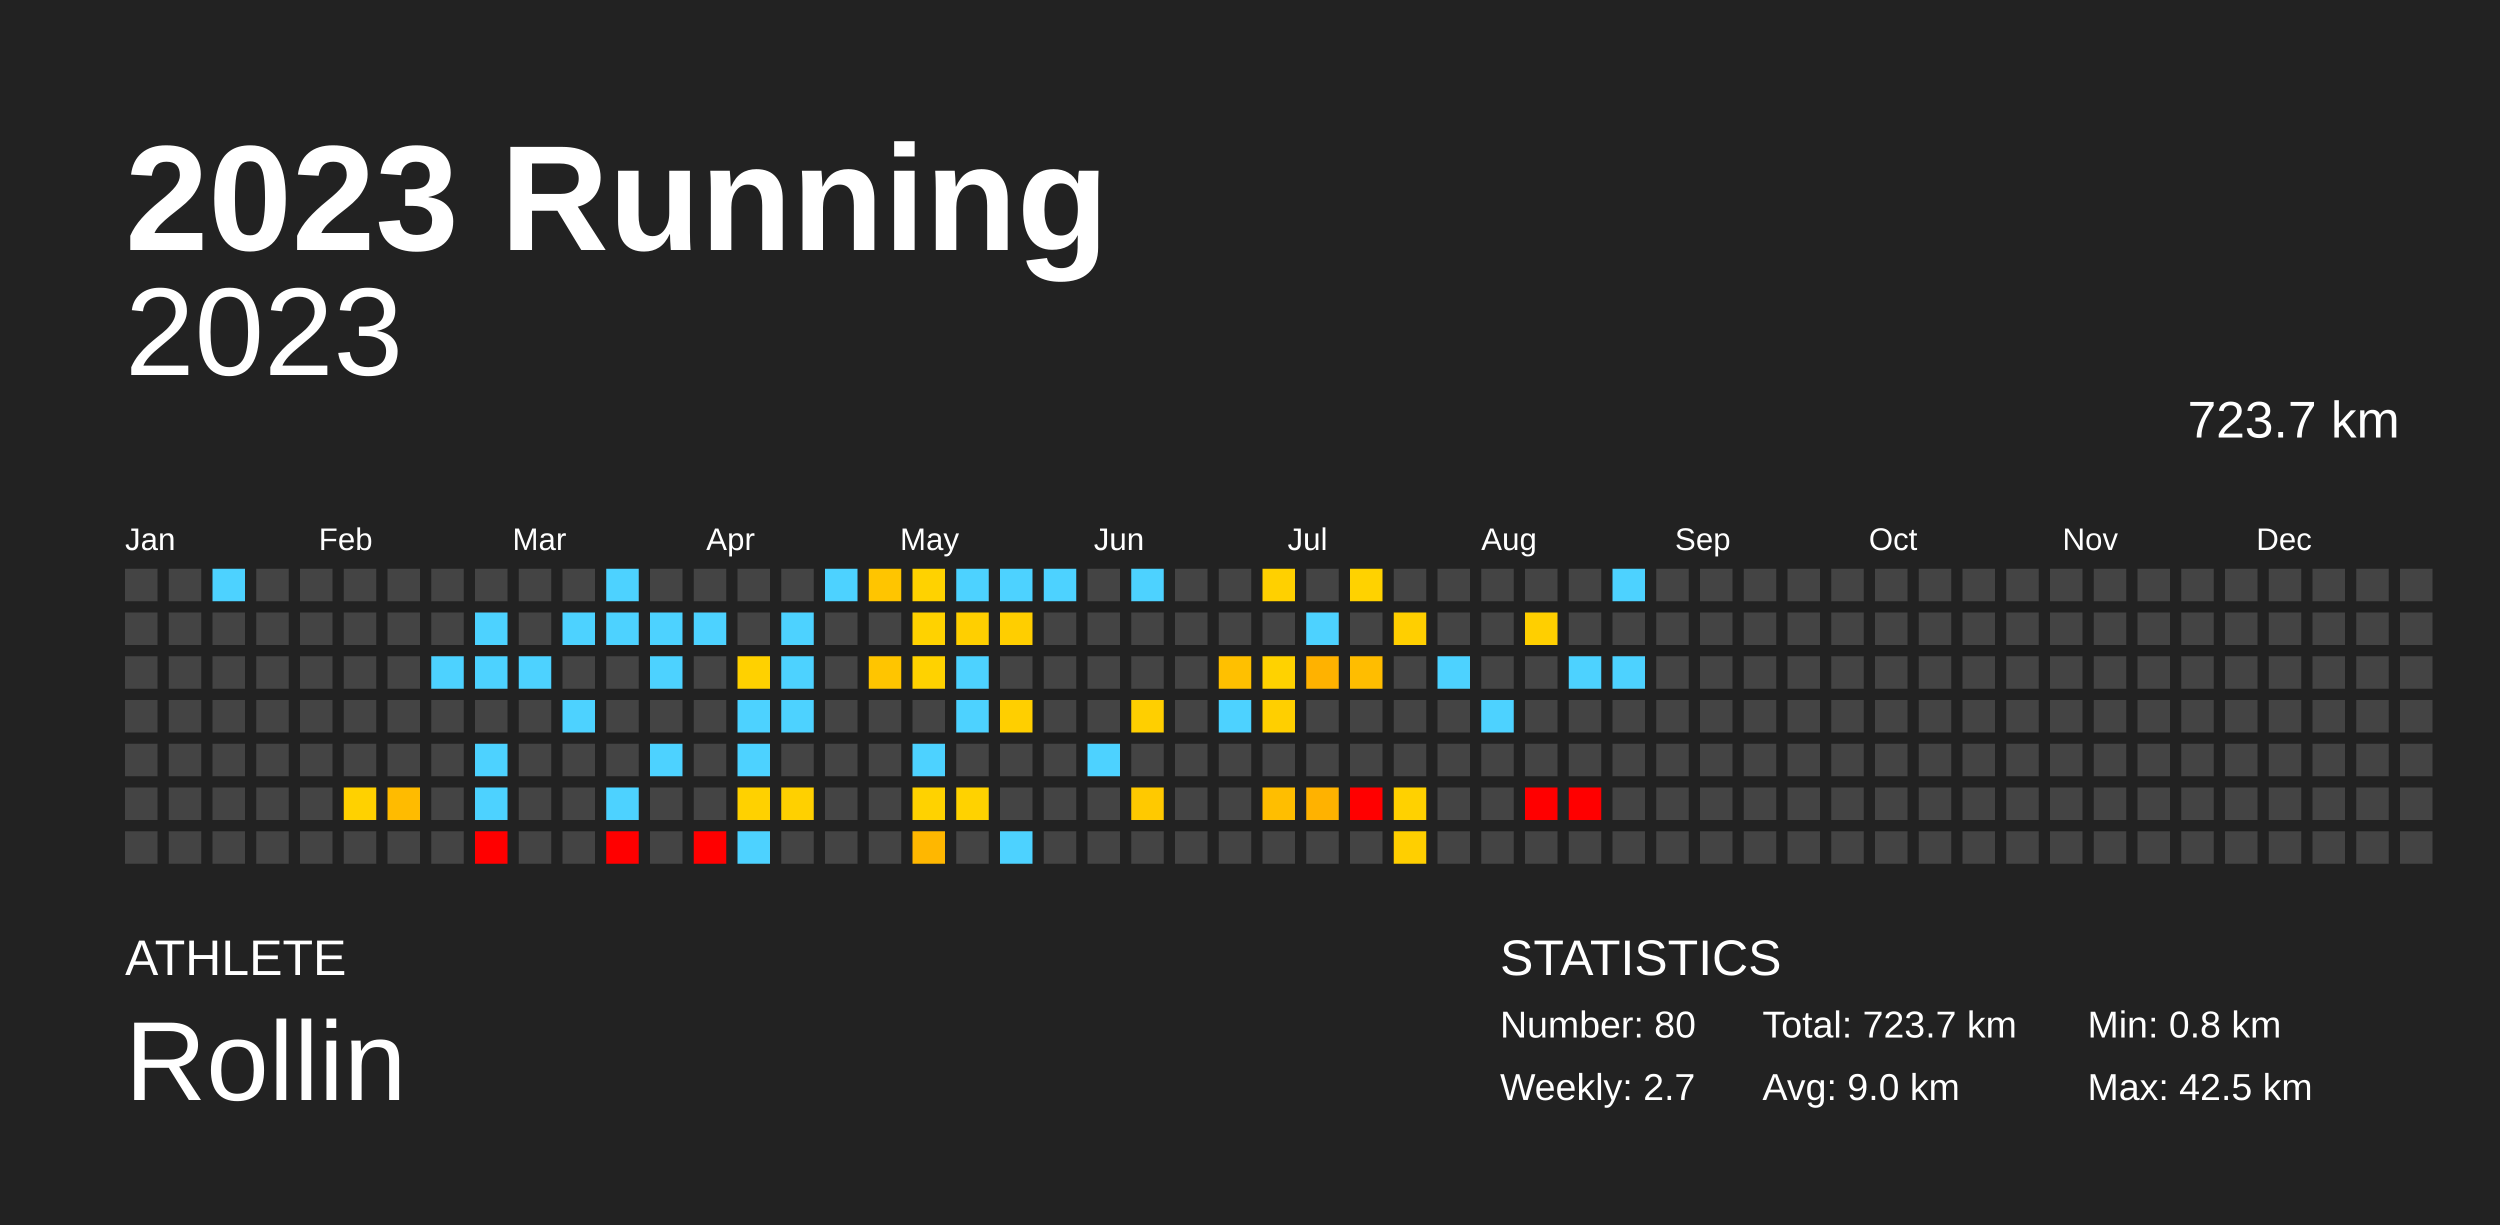
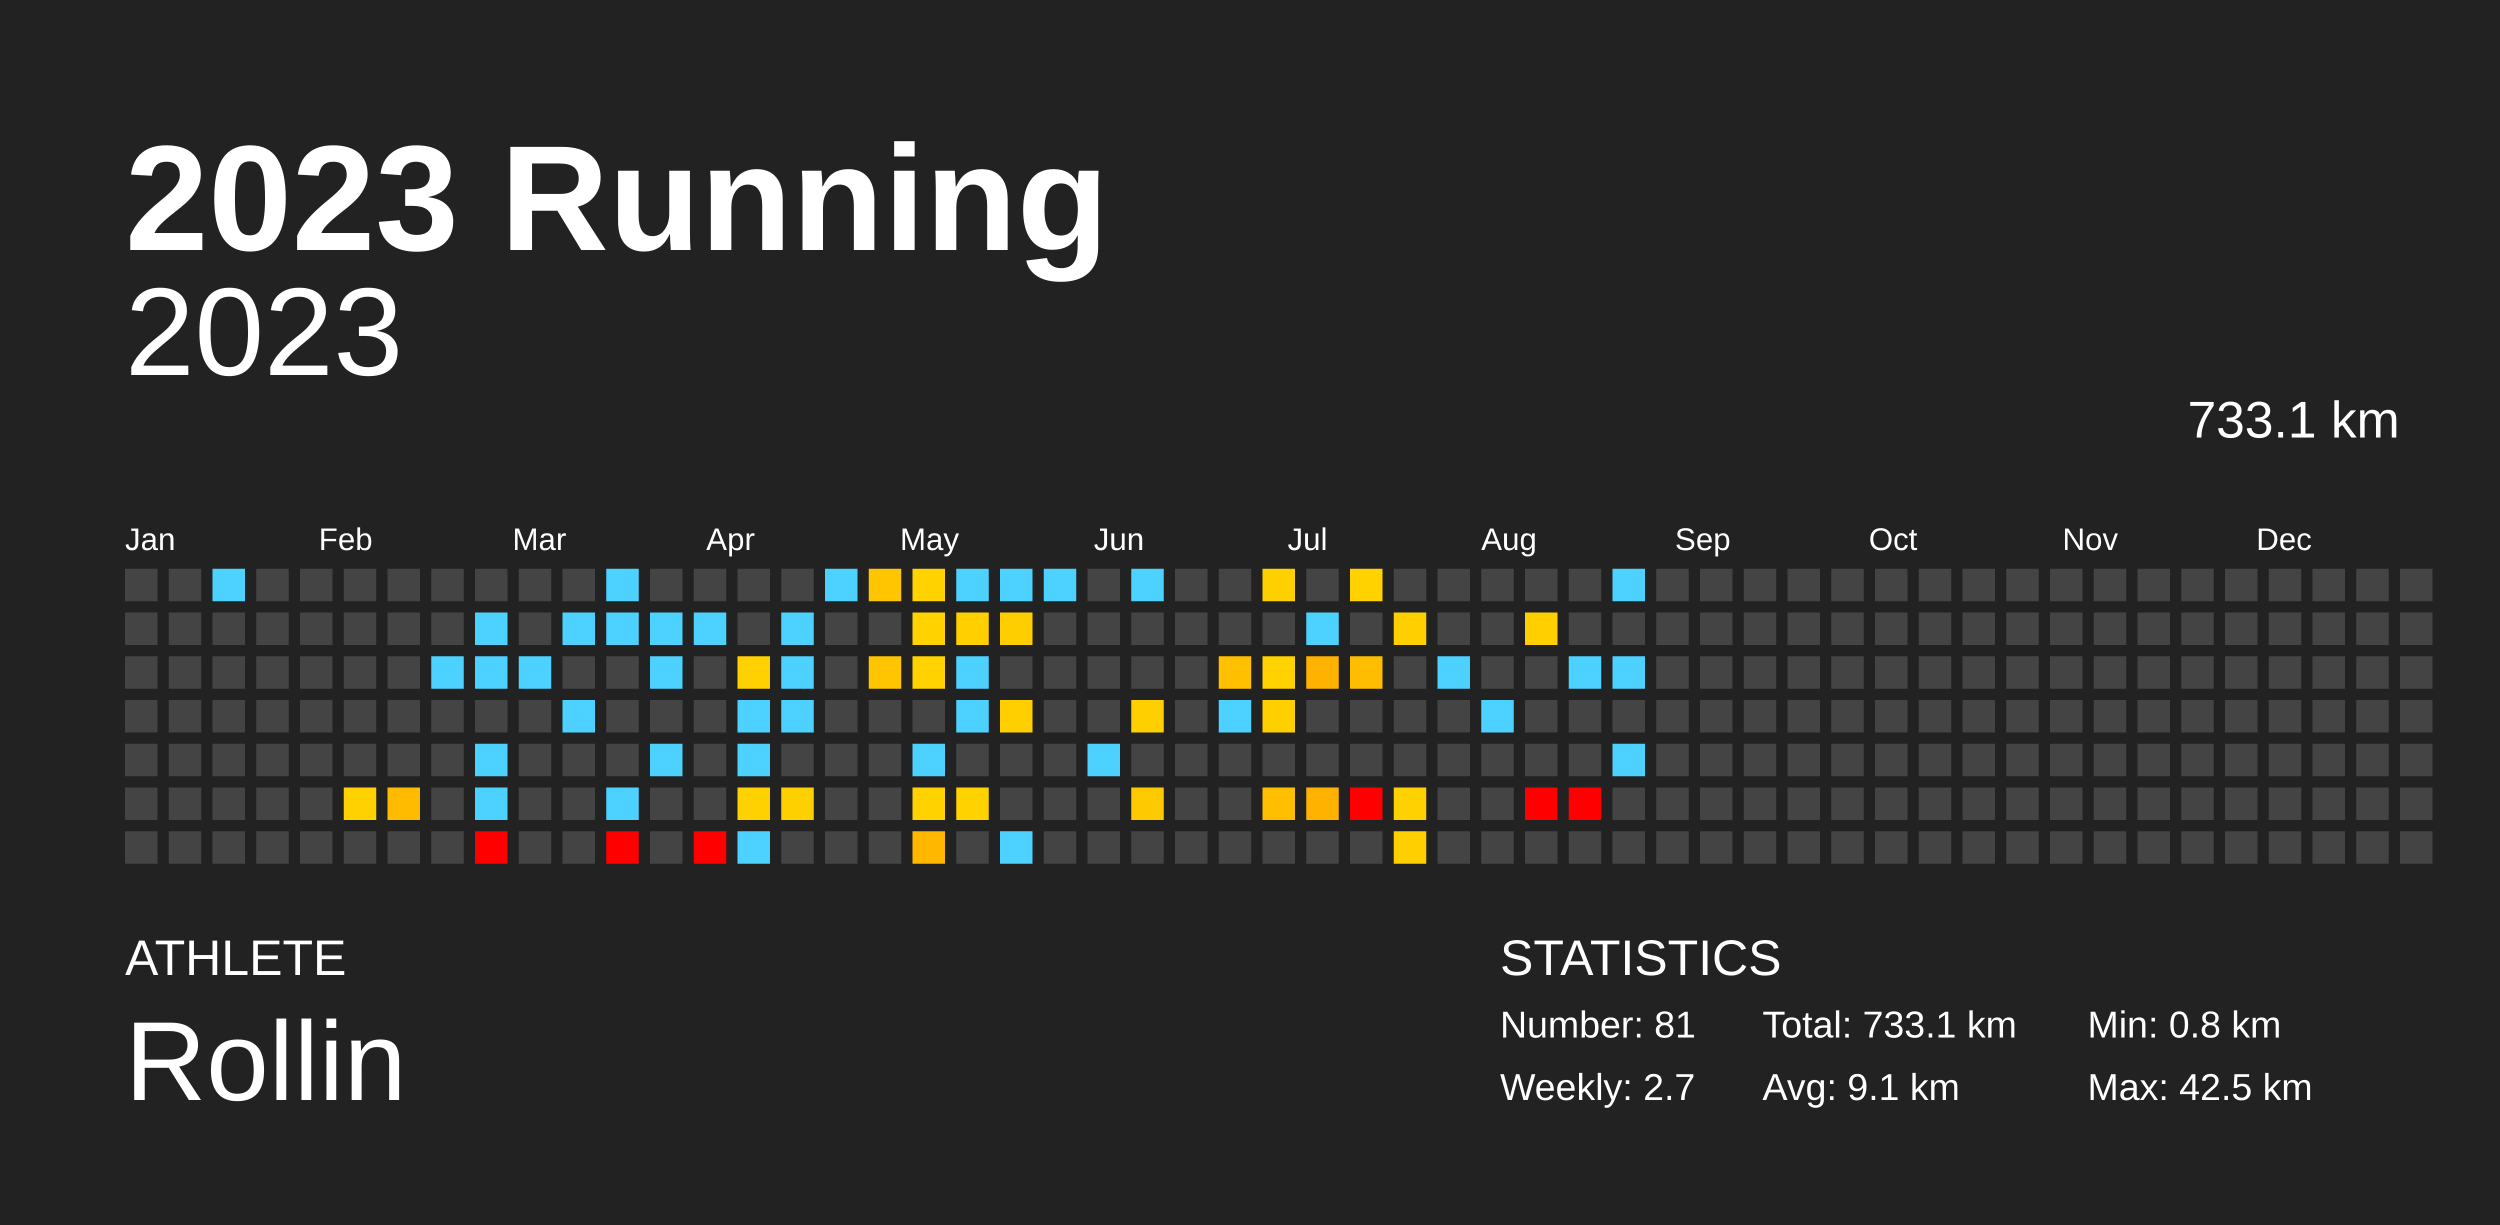
<svg xmlns="http://www.w3.org/2000/svg" baseProfile="full" height="98mm" version="1.1" viewBox="0,0,200,98" width="200mm">
  <defs />
  <rect fill="#222222" height="98" width="200" x="0" y="0" />
  <text fill="#FFFFFF" style="font-size:12px; font-family:Arial; font-weight:bold;" x="10" y="20">2023 Running</text>
  <text fill="#FFFFFF" style="font-size:4px; font-family:Arial" x="10" y="78">ATHLETE</text>
  <text fill="#FFFFFF" style="font-size:9px; font-family:Arial" x="10" y="88">Rollin</text>
  <text fill="#FFFFFF" style="font-size:4px; font-family:Arial" x="120" y="78">STATISTICS</text>
-   <text fill="#FFFFFF" style="font-size:3px; font-family:Arial" x="120" y="83">Number: 80</text>
+   <text fill="#FFFFFF" style="font-size:3px; font-family:Arial" x="120" y="83">Number: 81</text>
  <text fill="#FFFFFF" style="font-size:3px; font-family:Arial" x="120" y="88">Weekly: 2.7</text>
-   <text fill="#FFFFFF" style="font-size:3px; font-family:Arial" x="141" y="83">Total: 723.7 km</text>
-   <text fill="#FFFFFF" style="font-size:3px; font-family:Arial" x="141" y="88">Avg: 9.0 km</text>
+   <text fill="#FFFFFF" style="font-size:3px; font-family:Arial" x="141" y="83">Total: 733.1 km</text>
+   <text fill="#FFFFFF" style="font-size:3px; font-family:Arial" x="141" y="88">Avg: 9.1 km</text>
  <text fill="#FFFFFF" style="font-size:3px; font-family:Arial" x="167" y="83">Min: 0.8 km</text>
  <text fill="#FFFFFF" style="font-size:3px; font-family:Arial" x="167" y="88">Max: 42.5 km</text>
  <text alignment-baseline="hanging" fill="#FFFFFF" style="font-size:10.0px; font-family:Arial;" x="10" y="30">2023</text>
-   <text alignment-baseline="hanging" fill="#FFFFFF" style="font-size:4.125px; font-family:Arial;" x="175" y="35">723.7 km</text>
+   <text alignment-baseline="hanging" fill="#FFFFFF" style="font-size:4.125px; font-family:Arial;" x="175" y="35">733.1 km</text>
  <text fill="#FFFFFF" style="font-size:2.5px; font-family:Arial" x="10.0" y="44">Jan</text>
  <text fill="#FFFFFF" style="font-size:2.5px; font-family:Arial" x="25.5" y="44">Feb</text>
  <text fill="#FFFFFF" style="font-size:2.5px; font-family:Arial" x="41.0" y="44">Mar</text>
  <text fill="#FFFFFF" style="font-size:2.5px; font-family:Arial" x="56.5" y="44">Apr</text>
  <text fill="#FFFFFF" style="font-size:2.5px; font-family:Arial" x="72.0" y="44">May</text>
  <text fill="#FFFFFF" style="font-size:2.5px; font-family:Arial" x="87.5" y="44">Jun</text>
  <text fill="#FFFFFF" style="font-size:2.5px; font-family:Arial" x="103.0" y="44">Jul</text>
  <text fill="#FFFFFF" style="font-size:2.5px; font-family:Arial" x="118.5" y="44">Aug</text>
  <text fill="#FFFFFF" style="font-size:2.5px; font-family:Arial" x="134.0" y="44">Sep</text>
  <text fill="#FFFFFF" style="font-size:2.5px; font-family:Arial" x="149.5" y="44">Oct</text>
  <text fill="#FFFFFF" style="font-size:2.5px; font-family:Arial" x="165.0" y="44">Nov</text>
  <text fill="#FFFFFF" style="font-size:2.5px; font-family:Arial" x="180.5" y="44">Dec</text>
  <rect fill="#444444" height="2.6" width="2.6" x="10.0" y="45.5" />
  <rect fill="#444444" height="2.6" width="2.6" x="10.0" y="49.0" />
  <rect fill="#444444" height="2.6" width="2.6" x="10.0" y="52.5" />
  <rect fill="#444444" height="2.6" width="2.6" x="10.0" y="56.0" />
  <rect fill="#444444" height="2.6" width="2.6" x="10.0" y="59.5" />
  <rect fill="#444444" height="2.6" width="2.6" x="10.0" y="63.0" />
  <rect fill="#444444" height="2.6" width="2.6" x="10.0" y="66.5" />
  <rect fill="#444444" height="2.6" width="2.6" x="13.5" y="45.5" />
  <rect fill="#444444" height="2.6" width="2.6" x="13.5" y="49.0" />
  <rect fill="#444444" height="2.6" width="2.6" x="13.5" y="52.5" />
  <rect fill="#444444" height="2.6" width="2.6" x="13.5" y="56.0" />
  <rect fill="#444444" height="2.6" width="2.6" x="13.5" y="59.5" />
  <rect fill="#444444" height="2.6" width="2.6" x="13.5" y="63.0" />
  <rect fill="#444444" height="2.6" width="2.6" x="13.5" y="66.5" />
  <rect fill="#4dd2ff" height="2.6" width="2.6" x="17.0" y="45.5" />
  <rect fill="#444444" height="2.6" width="2.6" x="17.0" y="49.0" />
  <rect fill="#444444" height="2.6" width="2.6" x="17.0" y="52.5" />
  <rect fill="#444444" height="2.6" width="2.6" x="17.0" y="56.0" />
  <rect fill="#444444" height="2.6" width="2.6" x="17.0" y="59.5" />
  <rect fill="#444444" height="2.6" width="2.6" x="17.0" y="63.0" />
  <rect fill="#444444" height="2.6" width="2.6" x="17.0" y="66.5" />
  <rect fill="#444444" height="2.6" width="2.6" x="20.5" y="45.5" />
  <rect fill="#444444" height="2.6" width="2.6" x="20.5" y="49.0" />
  <rect fill="#444444" height="2.6" width="2.6" x="20.5" y="52.5" />
  <rect fill="#444444" height="2.6" width="2.6" x="20.5" y="56.0" />
  <rect fill="#444444" height="2.6" width="2.6" x="20.5" y="59.5" />
  <rect fill="#444444" height="2.6" width="2.6" x="20.5" y="63.0" />
  <rect fill="#444444" height="2.6" width="2.6" x="20.5" y="66.5" />
  <rect fill="#444444" height="2.6" width="2.6" x="24.0" y="45.5" />
  <rect fill="#444444" height="2.6" width="2.6" x="24.0" y="49.0" />
  <rect fill="#444444" height="2.6" width="2.6" x="24.0" y="52.5" />
  <rect fill="#444444" height="2.6" width="2.6" x="24.0" y="56.0" />
  <rect fill="#444444" height="2.6" width="2.6" x="24.0" y="59.5" />
  <rect fill="#444444" height="2.6" width="2.6" x="24.0" y="63.0" />
  <rect fill="#444444" height="2.6" width="2.6" x="24.0" y="66.5" />
  <rect fill="#444444" height="2.6" width="2.6" x="27.5" y="45.5" />
  <rect fill="#444444" height="2.6" width="2.6" x="27.5" y="49.0" />
  <rect fill="#444444" height="2.6" width="2.6" x="27.5" y="52.5" />
  <rect fill="#444444" height="2.6" width="2.6" x="27.5" y="56.0" />
  <rect fill="#444444" height="2.6" width="2.6" x="27.5" y="59.5" />
  <rect fill="#ffd100" height="2.6" width="2.6" x="27.5" y="63.0" />
  <rect fill="#444444" height="2.6" width="2.6" x="27.5" y="66.5" />
  <rect fill="#444444" height="2.6" width="2.6" x="31.0" y="45.5" />
  <rect fill="#444444" height="2.6" width="2.6" x="31.0" y="49.0" />
  <rect fill="#444444" height="2.6" width="2.6" x="31.0" y="52.5" />
  <rect fill="#444444" height="2.6" width="2.6" x="31.0" y="56.0" />
  <rect fill="#444444" height="2.6" width="2.6" x="31.0" y="59.5" />
  <rect fill="#ffbb00" height="2.6" width="2.6" x="31.0" y="63.0" />
  <rect fill="#444444" height="2.6" width="2.6" x="31.0" y="66.5" />
  <rect fill="#444444" height="2.6" width="2.6" x="34.5" y="45.5" />
  <rect fill="#444444" height="2.6" width="2.6" x="34.5" y="49.0" />
  <rect fill="#4dd2ff" height="2.6" width="2.6" x="34.5" y="52.5" />
  <rect fill="#444444" height="2.6" width="2.6" x="34.5" y="56.0" />
  <rect fill="#444444" height="2.6" width="2.6" x="34.5" y="59.5" />
  <rect fill="#444444" height="2.6" width="2.6" x="34.5" y="63.0" />
  <rect fill="#444444" height="2.6" width="2.6" x="34.5" y="66.5" />
  <rect fill="#444444" height="2.6" width="2.6" x="38.0" y="45.5" />
  <rect fill="#4dd2ff" height="2.6" width="2.6" x="38.0" y="49.0" />
  <rect fill="#4dd2ff" height="2.6" width="2.6" x="38.0" y="52.5" />
  <rect fill="#444444" height="2.6" width="2.6" x="38.0" y="56.0" />
  <rect fill="#4dd2ff" height="2.6" width="2.6" x="38.0" y="59.5" />
  <rect fill="#4dd2ff" height="2.6" width="2.6" x="38.0" y="63.0" />
  <rect fill="red" height="2.6" width="2.6" x="38.0" y="66.5" />
  <rect fill="#444444" height="2.6" width="2.6" x="41.5" y="45.5" />
  <rect fill="#444444" height="2.6" width="2.6" x="41.5" y="49.0" />
  <rect fill="#4dd2ff" height="2.6" width="2.6" x="41.5" y="52.5" />
  <rect fill="#444444" height="2.6" width="2.6" x="41.5" y="56.0" />
  <rect fill="#444444" height="2.6" width="2.6" x="41.5" y="59.5" />
  <rect fill="#444444" height="2.6" width="2.6" x="41.5" y="63.0" />
  <rect fill="#444444" height="2.6" width="2.6" x="41.5" y="66.5" />
  <rect fill="#444444" height="2.6" width="2.6" x="45.0" y="45.5" />
  <rect fill="#4dd2ff" height="2.6" width="2.6" x="45.0" y="49.0" />
  <rect fill="#444444" height="2.6" width="2.6" x="45.0" y="52.5" />
  <rect fill="#4dd2ff" height="2.6" width="2.6" x="45.0" y="56.0" />
  <rect fill="#444444" height="2.6" width="2.6" x="45.0" y="59.5" />
  <rect fill="#444444" height="2.6" width="2.6" x="45.0" y="63.0" />
  <rect fill="#444444" height="2.6" width="2.6" x="45.0" y="66.5" />
  <rect fill="#4dd2ff" height="2.6" width="2.6" x="48.5" y="45.5" />
  <rect fill="#4dd2ff" height="2.6" width="2.6" x="48.5" y="49.0" />
  <rect fill="#444444" height="2.6" width="2.6" x="48.5" y="52.5" />
  <rect fill="#444444" height="2.6" width="2.6" x="48.5" y="56.0" />
  <rect fill="#444444" height="2.6" width="2.6" x="48.5" y="59.5" />
  <rect fill="#4dd2ff" height="2.6" width="2.6" x="48.5" y="63.0" />
  <rect fill="red" height="2.6" width="2.6" x="48.5" y="66.5" />
  <rect fill="#444444" height="2.6" width="2.6" x="52.0" y="45.5" />
  <rect fill="#4dd2ff" height="2.6" width="2.6" x="52.0" y="49.0" />
  <rect fill="#4dd2ff" height="2.6" width="2.6" x="52.0" y="52.5" />
  <rect fill="#444444" height="2.6" width="2.6" x="52.0" y="56.0" />
  <rect fill="#4dd2ff" height="2.6" width="2.6" x="52.0" y="59.5" />
  <rect fill="#444444" height="2.6" width="2.6" x="52.0" y="63.0" />
  <rect fill="#444444" height="2.6" width="2.6" x="52.0" y="66.5" />
  <rect fill="#444444" height="2.6" width="2.6" x="55.5" y="45.5" />
  <rect fill="#4dd2ff" height="2.6" width="2.6" x="55.5" y="49.0" />
  <rect fill="#444444" height="2.6" width="2.6" x="55.5" y="52.5" />
  <rect fill="#444444" height="2.6" width="2.6" x="55.5" y="56.0" />
  <rect fill="#444444" height="2.6" width="2.6" x="55.5" y="59.5" />
  <rect fill="#444444" height="2.6" width="2.6" x="55.5" y="63.0" />
  <rect fill="red" height="2.6" width="2.6" x="55.5" y="66.5" />
  <rect fill="#444444" height="2.6" width="2.6" x="59.0" y="45.5" />
  <rect fill="#444444" height="2.6" width="2.6" x="59.0" y="49.0" />
  <rect fill="#ffd100" height="2.6" width="2.6" x="59.0" y="52.5" />
  <rect fill="#4dd2ff" height="2.6" width="2.6" x="59.0" y="56.0" />
  <rect fill="#4dd2ff" height="2.6" width="2.6" x="59.0" y="59.5" />
  <rect fill="#ffd100" height="2.6" width="2.6" x="59.0" y="63.0" />
  <rect fill="#4dd2ff" height="2.6" width="2.6" x="59.0" y="66.5" />
  <rect fill="#444444" height="2.6" width="2.6" x="62.5" y="45.5" />
  <rect fill="#4dd2ff" height="2.6" width="2.6" x="62.5" y="49.0" />
  <rect fill="#4dd2ff" height="2.6" width="2.6" x="62.5" y="52.5" />
  <rect fill="#4dd2ff" height="2.6" width="2.6" x="62.5" y="56.0" />
  <rect fill="#444444" height="2.6" width="2.6" x="62.5" y="59.5" />
  <rect fill="#ffd000" height="2.6" width="2.6" x="62.5" y="63.0" />
  <rect fill="#444444" height="2.6" width="2.6" x="62.5" y="66.5" />
  <rect fill="#4dd2ff" height="2.6" width="2.6" x="66.0" y="45.5" />
  <rect fill="#444444" height="2.6" width="2.6" x="66.0" y="49.0" />
  <rect fill="#444444" height="2.6" width="2.6" x="66.0" y="52.5" />
  <rect fill="#444444" height="2.6" width="2.6" x="66.0" y="56.0" />
  <rect fill="#444444" height="2.6" width="2.6" x="66.0" y="59.5" />
  <rect fill="#444444" height="2.6" width="2.6" x="66.0" y="63.0" />
  <rect fill="#444444" height="2.6" width="2.6" x="66.0" y="66.5" />
  <rect fill="#ffc500" height="2.6" width="2.6" x="69.5" y="45.5" />
  <rect fill="#444444" height="2.6" width="2.6" x="69.5" y="49.0" />
  <rect fill="#ffc500" height="2.6" width="2.6" x="69.5" y="52.5" />
  <rect fill="#444444" height="2.6" width="2.6" x="69.5" y="56.0" />
  <rect fill="#444444" height="2.6" width="2.6" x="69.5" y="59.5" />
  <rect fill="#444444" height="2.6" width="2.6" x="69.5" y="63.0" />
  <rect fill="#444444" height="2.6" width="2.6" x="69.5" y="66.5" />
  <rect fill="#ffd200" height="2.6" width="2.6" x="73.0" y="45.5" />
  <rect fill="#ffd200" height="2.6" width="2.6" x="73.0" y="49.0" />
  <rect fill="#ffd200" height="2.6" width="2.6" x="73.0" y="52.5" />
  <rect fill="#444444" height="2.6" width="2.6" x="73.0" y="56.0" />
  <rect fill="#4dd2ff" height="2.6" width="2.6" x="73.0" y="59.5" />
  <rect fill="#ffd200" height="2.6" width="2.6" x="73.0" y="63.0" />
  <rect fill="#ffb700" height="2.6" width="2.6" x="73.0" y="66.5" />
  <rect fill="#4dd2ff" height="2.6" width="2.6" x="76.5" y="45.5" />
  <rect fill="#ffcf00" height="2.6" width="2.6" x="76.5" y="49.0" />
  <rect fill="#4dd2ff" height="2.6" width="2.6" x="76.5" y="52.5" />
  <rect fill="#4dd2ff" height="2.6" width="2.6" x="76.5" y="56.0" />
  <rect fill="#444444" height="2.6" width="2.6" x="76.5" y="59.5" />
  <rect fill="#ffd200" height="2.6" width="2.6" x="76.5" y="63.0" />
  <rect fill="#444444" height="2.6" width="2.6" x="76.5" y="66.5" />
  <rect fill="#4dd2ff" height="2.6" width="2.6" x="80.0" y="45.5" />
  <rect fill="#ffce00" height="2.6" width="2.6" x="80.0" y="49.0" />
  <rect fill="#444444" height="2.6" width="2.6" x="80.0" y="52.5" />
  <rect fill="#ffcf00" height="2.6" width="2.6" x="80.0" y="56.0" />
  <rect fill="#444444" height="2.6" width="2.6" x="80.0" y="59.5" />
  <rect fill="#444444" height="2.6" width="2.6" x="80.0" y="63.0" />
  <rect fill="#4dd2ff" height="2.6" width="2.6" x="80.0" y="66.5" />
  <rect fill="#4dd2ff" height="2.6" width="2.6" x="83.5" y="45.5" />
  <rect fill="#444444" height="2.6" width="2.6" x="83.5" y="49.0" />
  <rect fill="#444444" height="2.6" width="2.6" x="83.5" y="52.5" />
  <rect fill="#444444" height="2.6" width="2.6" x="83.5" y="56.0" />
  <rect fill="#444444" height="2.6" width="2.6" x="83.5" y="59.5" />
  <rect fill="#444444" height="2.6" width="2.6" x="83.5" y="63.0" />
  <rect fill="#444444" height="2.6" width="2.6" x="83.5" y="66.5" />
  <rect fill="#444444" height="2.6" width="2.6" x="87.0" y="45.5" />
  <rect fill="#444444" height="2.6" width="2.6" x="87.0" y="49.0" />
  <rect fill="#444444" height="2.6" width="2.6" x="87.0" y="52.5" />
  <rect fill="#444444" height="2.6" width="2.6" x="87.0" y="56.0" />
  <rect fill="#4dd2ff" height="2.6" width="2.6" x="87.0" y="59.5" />
  <rect fill="#444444" height="2.6" width="2.6" x="87.0" y="63.0" />
  <rect fill="#444444" height="2.6" width="2.6" x="87.0" y="66.5" />
  <rect fill="#4dd2ff" height="2.6" width="2.6" x="90.5" y="45.5" />
  <rect fill="#444444" height="2.6" width="2.6" x="90.5" y="49.0" />
  <rect fill="#444444" height="2.6" width="2.6" x="90.5" y="52.5" />
  <rect fill="#ffcf00" height="2.6" width="2.6" x="90.5" y="56.0" />
  <rect fill="#444444" height="2.6" width="2.6" x="90.5" y="59.5" />
  <rect fill="#ffc900" height="2.6" width="2.6" x="90.5" y="63.0" />
  <rect fill="#444444" height="2.6" width="2.6" x="90.5" y="66.5" />
  <rect fill="#444444" height="2.6" width="2.6" x="94.0" y="45.5" />
  <rect fill="#444444" height="2.6" width="2.6" x="94.0" y="49.0" />
  <rect fill="#444444" height="2.6" width="2.6" x="94.0" y="52.5" />
  <rect fill="#444444" height="2.6" width="2.6" x="94.0" y="56.0" />
  <rect fill="#444444" height="2.6" width="2.6" x="94.0" y="59.5" />
  <rect fill="#444444" height="2.6" width="2.6" x="94.0" y="63.0" />
  <rect fill="#444444" height="2.6" width="2.6" x="94.0" y="66.5" />
  <rect fill="#444444" height="2.6" width="2.6" x="97.5" y="45.5" />
  <rect fill="#444444" height="2.6" width="2.6" x="97.5" y="49.0" />
  <rect fill="#ffc000" height="2.6" width="2.6" x="97.5" y="52.5" />
  <rect fill="#4dd2ff" height="2.6" width="2.6" x="97.5" y="56.0" />
  <rect fill="#444444" height="2.6" width="2.6" x="97.5" y="59.5" />
  <rect fill="#444444" height="2.6" width="2.6" x="97.5" y="63.0" />
  <rect fill="#444444" height="2.6" width="2.6" x="97.5" y="66.5" />
  <rect fill="#ffd000" height="2.6" width="2.6" x="101.0" y="45.5" />
  <rect fill="#444444" height="2.6" width="2.6" x="101.0" y="49.0" />
  <rect fill="#ffd200" height="2.6" width="2.6" x="101.0" y="52.5" />
  <rect fill="#ffcf00" height="2.6" width="2.6" x="101.0" y="56.0" />
  <rect fill="#444444" height="2.6" width="2.6" x="101.0" y="59.5" />
  <rect fill="#ffbe00" height="2.6" width="2.6" x="101.0" y="63.0" />
  <rect fill="#444444" height="2.6" width="2.6" x="101.0" y="66.5" />
  <rect fill="#444444" height="2.6" width="2.6" x="104.5" y="45.5" />
  <rect fill="#4dd2ff" height="2.6" width="2.6" x="104.5" y="49.0" />
  <rect fill="#ffb200" height="2.6" width="2.6" x="104.5" y="52.5" />
  <rect fill="#444444" height="2.6" width="2.6" x="104.5" y="56.0" />
  <rect fill="#444444" height="2.6" width="2.6" x="104.5" y="59.5" />
  <rect fill="#ffb200" height="2.6" width="2.6" x="104.5" y="63.0" />
  <rect fill="#444444" height="2.6" width="2.6" x="104.5" y="66.5" />
  <rect fill="#ffd200" height="2.6" width="2.6" x="108.0" y="45.5" />
  <rect fill="#444444" height="2.6" width="2.6" x="108.0" y="49.0" />
  <rect fill="#ffbd00" height="2.6" width="2.6" x="108.0" y="52.5" />
  <rect fill="#444444" height="2.6" width="2.6" x="108.0" y="56.0" />
  <rect fill="#444444" height="2.6" width="2.6" x="108.0" y="59.5" />
  <rect fill="red" height="2.6" width="2.6" x="108.0" y="63.0" />
  <rect fill="#444444" height="2.6" width="2.6" x="108.0" y="66.5" />
  <rect fill="#444444" height="2.6" width="2.6" x="111.5" y="45.5" />
  <rect fill="#ffcf00" height="2.6" width="2.6" x="111.5" y="49.0" />
  <rect fill="#444444" height="2.6" width="2.6" x="111.5" y="52.5" />
  <rect fill="#444444" height="2.6" width="2.6" x="111.5" y="56.0" />
  <rect fill="#444444" height="2.6" width="2.6" x="111.5" y="59.5" />
  <rect fill="#ffd100" height="2.6" width="2.6" x="111.5" y="63.0" />
  <rect fill="#ffcf00" height="2.6" width="2.6" x="111.5" y="66.5" />
  <rect fill="#444444" height="2.6" width="2.6" x="115.0" y="45.5" />
  <rect fill="#444444" height="2.6" width="2.6" x="115.0" y="49.0" />
  <rect fill="#4dd2ff" height="2.6" width="2.6" x="115.0" y="52.5" />
  <rect fill="#444444" height="2.6" width="2.6" x="115.0" y="56.0" />
  <rect fill="#444444" height="2.6" width="2.6" x="115.0" y="59.5" />
  <rect fill="#444444" height="2.6" width="2.6" x="115.0" y="63.0" />
  <rect fill="#444444" height="2.6" width="2.6" x="115.0" y="66.5" />
  <rect fill="#444444" height="2.6" width="2.6" x="118.5" y="45.5" />
  <rect fill="#444444" height="2.6" width="2.6" x="118.5" y="49.0" />
  <rect fill="#444444" height="2.6" width="2.6" x="118.5" y="52.5" />
  <rect fill="#4dd2ff" height="2.6" width="2.6" x="118.5" y="56.0" />
  <rect fill="#444444" height="2.6" width="2.6" x="118.5" y="59.5" />
  <rect fill="#444444" height="2.6" width="2.6" x="118.5" y="63.0" />
  <rect fill="#444444" height="2.6" width="2.6" x="118.5" y="66.5" />
  <rect fill="#444444" height="2.6" width="2.6" x="122.0" y="45.5" />
  <rect fill="#ffcf00" height="2.6" width="2.6" x="122.0" y="49.0" />
  <rect fill="#444444" height="2.6" width="2.6" x="122.0" y="52.5" />
  <rect fill="#444444" height="2.6" width="2.6" x="122.0" y="56.0" />
  <rect fill="#444444" height="2.6" width="2.6" x="122.0" y="59.5" />
  <rect fill="red" height="2.6" width="2.6" x="122.0" y="63.0" />
  <rect fill="#444444" height="2.6" width="2.6" x="122.0" y="66.5" />
  <rect fill="#444444" height="2.6" width="2.6" x="125.5" y="45.5" />
  <rect fill="#444444" height="2.6" width="2.6" x="125.5" y="49.0" />
  <rect fill="#4dd2ff" height="2.6" width="2.6" x="125.5" y="52.5" />
  <rect fill="#444444" height="2.6" width="2.6" x="125.5" y="56.0" />
  <rect fill="#444444" height="2.6" width="2.6" x="125.5" y="59.5" />
  <rect fill="red" height="2.6" width="2.6" x="125.5" y="63.0" />
  <rect fill="#444444" height="2.6" width="2.6" x="125.5" y="66.5" />
  <rect fill="#4dd2ff" height="2.6" width="2.6" x="129.0" y="45.5" />
  <rect fill="#444444" height="2.6" width="2.6" x="129.0" y="49.0" />
  <rect fill="#4dd2ff" height="2.6" width="2.6" x="129.0" y="52.5" />
  <rect fill="#444444" height="2.6" width="2.6" x="129.0" y="56.0" />
-   <rect fill="#444444" height="2.6" width="2.6" x="129.0" y="59.5" />
+   <rect fill="#4dd2ff" height="2.6" width="2.6" x="129.0" y="59.5" />
  <rect fill="#444444" height="2.6" width="2.6" x="129.0" y="63.0" />
  <rect fill="#444444" height="2.6" width="2.6" x="129.0" y="66.5" />
  <rect fill="#444444" height="2.6" width="2.6" x="132.5" y="45.5" />
  <rect fill="#444444" height="2.6" width="2.6" x="132.5" y="49.0" />
  <rect fill="#444444" height="2.6" width="2.6" x="132.5" y="52.5" />
  <rect fill="#444444" height="2.6" width="2.6" x="132.5" y="56.0" />
  <rect fill="#444444" height="2.6" width="2.6" x="132.5" y="59.5" />
  <rect fill="#444444" height="2.6" width="2.6" x="132.5" y="63.0" />
  <rect fill="#444444" height="2.6" width="2.6" x="132.5" y="66.5" />
  <rect fill="#444444" height="2.6" width="2.6" x="136.0" y="45.5" />
  <rect fill="#444444" height="2.6" width="2.6" x="136.0" y="49.0" />
  <rect fill="#444444" height="2.6" width="2.6" x="136.0" y="52.5" />
  <rect fill="#444444" height="2.6" width="2.6" x="136.0" y="56.0" />
  <rect fill="#444444" height="2.6" width="2.6" x="136.0" y="59.5" />
  <rect fill="#444444" height="2.6" width="2.6" x="136.0" y="63.0" />
  <rect fill="#444444" height="2.6" width="2.6" x="136.0" y="66.5" />
  <rect fill="#444444" height="2.6" width="2.6" x="139.5" y="45.5" />
  <rect fill="#444444" height="2.6" width="2.6" x="139.5" y="49.0" />
  <rect fill="#444444" height="2.6" width="2.6" x="139.5" y="52.5" />
  <rect fill="#444444" height="2.6" width="2.6" x="139.5" y="56.0" />
  <rect fill="#444444" height="2.6" width="2.6" x="139.5" y="59.5" />
  <rect fill="#444444" height="2.6" width="2.6" x="139.5" y="63.0" />
  <rect fill="#444444" height="2.6" width="2.6" x="139.5" y="66.5" />
  <rect fill="#444444" height="2.6" width="2.6" x="143.0" y="45.5" />
  <rect fill="#444444" height="2.6" width="2.6" x="143.0" y="49.0" />
  <rect fill="#444444" height="2.6" width="2.6" x="143.0" y="52.5" />
  <rect fill="#444444" height="2.6" width="2.6" x="143.0" y="56.0" />
  <rect fill="#444444" height="2.6" width="2.6" x="143.0" y="59.5" />
  <rect fill="#444444" height="2.6" width="2.6" x="143.0" y="63.0" />
  <rect fill="#444444" height="2.6" width="2.6" x="143.0" y="66.5" />
  <rect fill="#444444" height="2.6" width="2.6" x="146.5" y="45.5" />
  <rect fill="#444444" height="2.6" width="2.6" x="146.5" y="49.0" />
  <rect fill="#444444" height="2.6" width="2.6" x="146.5" y="52.5" />
  <rect fill="#444444" height="2.6" width="2.6" x="146.5" y="56.0" />
  <rect fill="#444444" height="2.6" width="2.6" x="146.5" y="59.5" />
  <rect fill="#444444" height="2.6" width="2.6" x="146.5" y="63.0" />
  <rect fill="#444444" height="2.6" width="2.6" x="146.5" y="66.5" />
  <rect fill="#444444" height="2.6" width="2.6" x="150.0" y="45.5" />
  <rect fill="#444444" height="2.6" width="2.6" x="150.0" y="49.0" />
  <rect fill="#444444" height="2.6" width="2.6" x="150.0" y="52.5" />
  <rect fill="#444444" height="2.6" width="2.6" x="150.0" y="56.0" />
  <rect fill="#444444" height="2.6" width="2.6" x="150.0" y="59.5" />
  <rect fill="#444444" height="2.6" width="2.6" x="150.0" y="63.0" />
  <rect fill="#444444" height="2.6" width="2.6" x="150.0" y="66.5" />
  <rect fill="#444444" height="2.6" width="2.6" x="153.5" y="45.5" />
  <rect fill="#444444" height="2.6" width="2.6" x="153.5" y="49.0" />
  <rect fill="#444444" height="2.6" width="2.6" x="153.5" y="52.5" />
  <rect fill="#444444" height="2.6" width="2.6" x="153.5" y="56.0" />
  <rect fill="#444444" height="2.6" width="2.6" x="153.5" y="59.5" />
  <rect fill="#444444" height="2.6" width="2.6" x="153.5" y="63.0" />
  <rect fill="#444444" height="2.6" width="2.6" x="153.5" y="66.5" />
  <rect fill="#444444" height="2.6" width="2.6" x="157.0" y="45.5" />
  <rect fill="#444444" height="2.6" width="2.6" x="157.0" y="49.0" />
  <rect fill="#444444" height="2.6" width="2.6" x="157.0" y="52.5" />
  <rect fill="#444444" height="2.6" width="2.6" x="157.0" y="56.0" />
  <rect fill="#444444" height="2.6" width="2.6" x="157.0" y="59.5" />
  <rect fill="#444444" height="2.6" width="2.6" x="157.0" y="63.0" />
  <rect fill="#444444" height="2.6" width="2.6" x="157.0" y="66.5" />
  <rect fill="#444444" height="2.6" width="2.6" x="160.5" y="45.5" />
  <rect fill="#444444" height="2.6" width="2.6" x="160.5" y="49.0" />
  <rect fill="#444444" height="2.6" width="2.6" x="160.5" y="52.5" />
  <rect fill="#444444" height="2.6" width="2.6" x="160.5" y="56.0" />
  <rect fill="#444444" height="2.6" width="2.6" x="160.5" y="59.5" />
  <rect fill="#444444" height="2.6" width="2.6" x="160.5" y="63.0" />
  <rect fill="#444444" height="2.6" width="2.6" x="160.5" y="66.5" />
  <rect fill="#444444" height="2.6" width="2.6" x="164.0" y="45.5" />
  <rect fill="#444444" height="2.6" width="2.6" x="164.0" y="49.0" />
  <rect fill="#444444" height="2.6" width="2.6" x="164.0" y="52.5" />
  <rect fill="#444444" height="2.6" width="2.6" x="164.0" y="56.0" />
  <rect fill="#444444" height="2.6" width="2.6" x="164.0" y="59.5" />
  <rect fill="#444444" height="2.6" width="2.6" x="164.0" y="63.0" />
  <rect fill="#444444" height="2.6" width="2.6" x="164.0" y="66.5" />
  <rect fill="#444444" height="2.6" width="2.6" x="167.5" y="45.5" />
  <rect fill="#444444" height="2.6" width="2.6" x="167.5" y="49.0" />
  <rect fill="#444444" height="2.6" width="2.6" x="167.5" y="52.5" />
  <rect fill="#444444" height="2.6" width="2.6" x="167.5" y="56.0" />
  <rect fill="#444444" height="2.6" width="2.6" x="167.5" y="59.5" />
  <rect fill="#444444" height="2.6" width="2.6" x="167.5" y="63.0" />
  <rect fill="#444444" height="2.6" width="2.6" x="167.5" y="66.5" />
  <rect fill="#444444" height="2.6" width="2.6" x="171.0" y="45.5" />
  <rect fill="#444444" height="2.6" width="2.6" x="171.0" y="49.0" />
  <rect fill="#444444" height="2.6" width="2.6" x="171.0" y="52.5" />
  <rect fill="#444444" height="2.6" width="2.6" x="171.0" y="56.0" />
  <rect fill="#444444" height="2.6" width="2.6" x="171.0" y="59.5" />
  <rect fill="#444444" height="2.6" width="2.6" x="171.0" y="63.0" />
  <rect fill="#444444" height="2.6" width="2.6" x="171.0" y="66.5" />
  <rect fill="#444444" height="2.6" width="2.6" x="174.5" y="45.5" />
  <rect fill="#444444" height="2.6" width="2.6" x="174.5" y="49.0" />
  <rect fill="#444444" height="2.6" width="2.6" x="174.5" y="52.5" />
  <rect fill="#444444" height="2.6" width="2.6" x="174.5" y="56.0" />
  <rect fill="#444444" height="2.6" width="2.6" x="174.5" y="59.5" />
  <rect fill="#444444" height="2.6" width="2.6" x="174.5" y="63.0" />
  <rect fill="#444444" height="2.6" width="2.6" x="174.5" y="66.5" />
  <rect fill="#444444" height="2.6" width="2.6" x="178.0" y="45.5" />
  <rect fill="#444444" height="2.6" width="2.6" x="178.0" y="49.0" />
  <rect fill="#444444" height="2.6" width="2.6" x="178.0" y="52.5" />
  <rect fill="#444444" height="2.6" width="2.6" x="178.0" y="56.0" />
  <rect fill="#444444" height="2.6" width="2.6" x="178.0" y="59.5" />
  <rect fill="#444444" height="2.6" width="2.6" x="178.0" y="63.0" />
  <rect fill="#444444" height="2.6" width="2.6" x="178.0" y="66.5" />
  <rect fill="#444444" height="2.6" width="2.6" x="181.5" y="45.5" />
  <rect fill="#444444" height="2.6" width="2.6" x="181.5" y="49.0" />
  <rect fill="#444444" height="2.6" width="2.6" x="181.5" y="52.5" />
  <rect fill="#444444" height="2.6" width="2.6" x="181.5" y="56.0" />
  <rect fill="#444444" height="2.6" width="2.6" x="181.5" y="59.5" />
  <rect fill="#444444" height="2.6" width="2.6" x="181.5" y="63.0" />
  <rect fill="#444444" height="2.6" width="2.6" x="181.5" y="66.5" />
  <rect fill="#444444" height="2.6" width="2.6" x="185.0" y="45.5" />
  <rect fill="#444444" height="2.6" width="2.6" x="185.0" y="49.0" />
  <rect fill="#444444" height="2.6" width="2.6" x="185.0" y="52.5" />
  <rect fill="#444444" height="2.6" width="2.6" x="185.0" y="56.0" />
  <rect fill="#444444" height="2.6" width="2.6" x="185.0" y="59.5" />
  <rect fill="#444444" height="2.6" width="2.6" x="185.0" y="63.0" />
  <rect fill="#444444" height="2.6" width="2.6" x="185.0" y="66.5" />
  <rect fill="#444444" height="2.6" width="2.6" x="188.5" y="45.5" />
  <rect fill="#444444" height="2.6" width="2.6" x="188.5" y="49.0" />
  <rect fill="#444444" height="2.6" width="2.6" x="188.5" y="52.5" />
  <rect fill="#444444" height="2.6" width="2.6" x="188.5" y="56.0" />
  <rect fill="#444444" height="2.6" width="2.6" x="188.5" y="59.5" />
  <rect fill="#444444" height="2.6" width="2.6" x="188.5" y="63.0" />
  <rect fill="#444444" height="2.6" width="2.6" x="188.5" y="66.5" />
  <rect fill="#444444" height="2.6" width="2.6" x="192.0" y="45.5" />
  <rect fill="#444444" height="2.6" width="2.6" x="192.0" y="49.0" />
  <rect fill="#444444" height="2.6" width="2.6" x="192.0" y="52.5" />
  <rect fill="#444444" height="2.6" width="2.6" x="192.0" y="56.0" />
  <rect fill="#444444" height="2.6" width="2.6" x="192.0" y="59.5" />
  <rect fill="#444444" height="2.6" width="2.6" x="192.0" y="63.0" />
  <rect fill="#444444" height="2.6" width="2.6" x="192.0" y="66.5" />
</svg>
